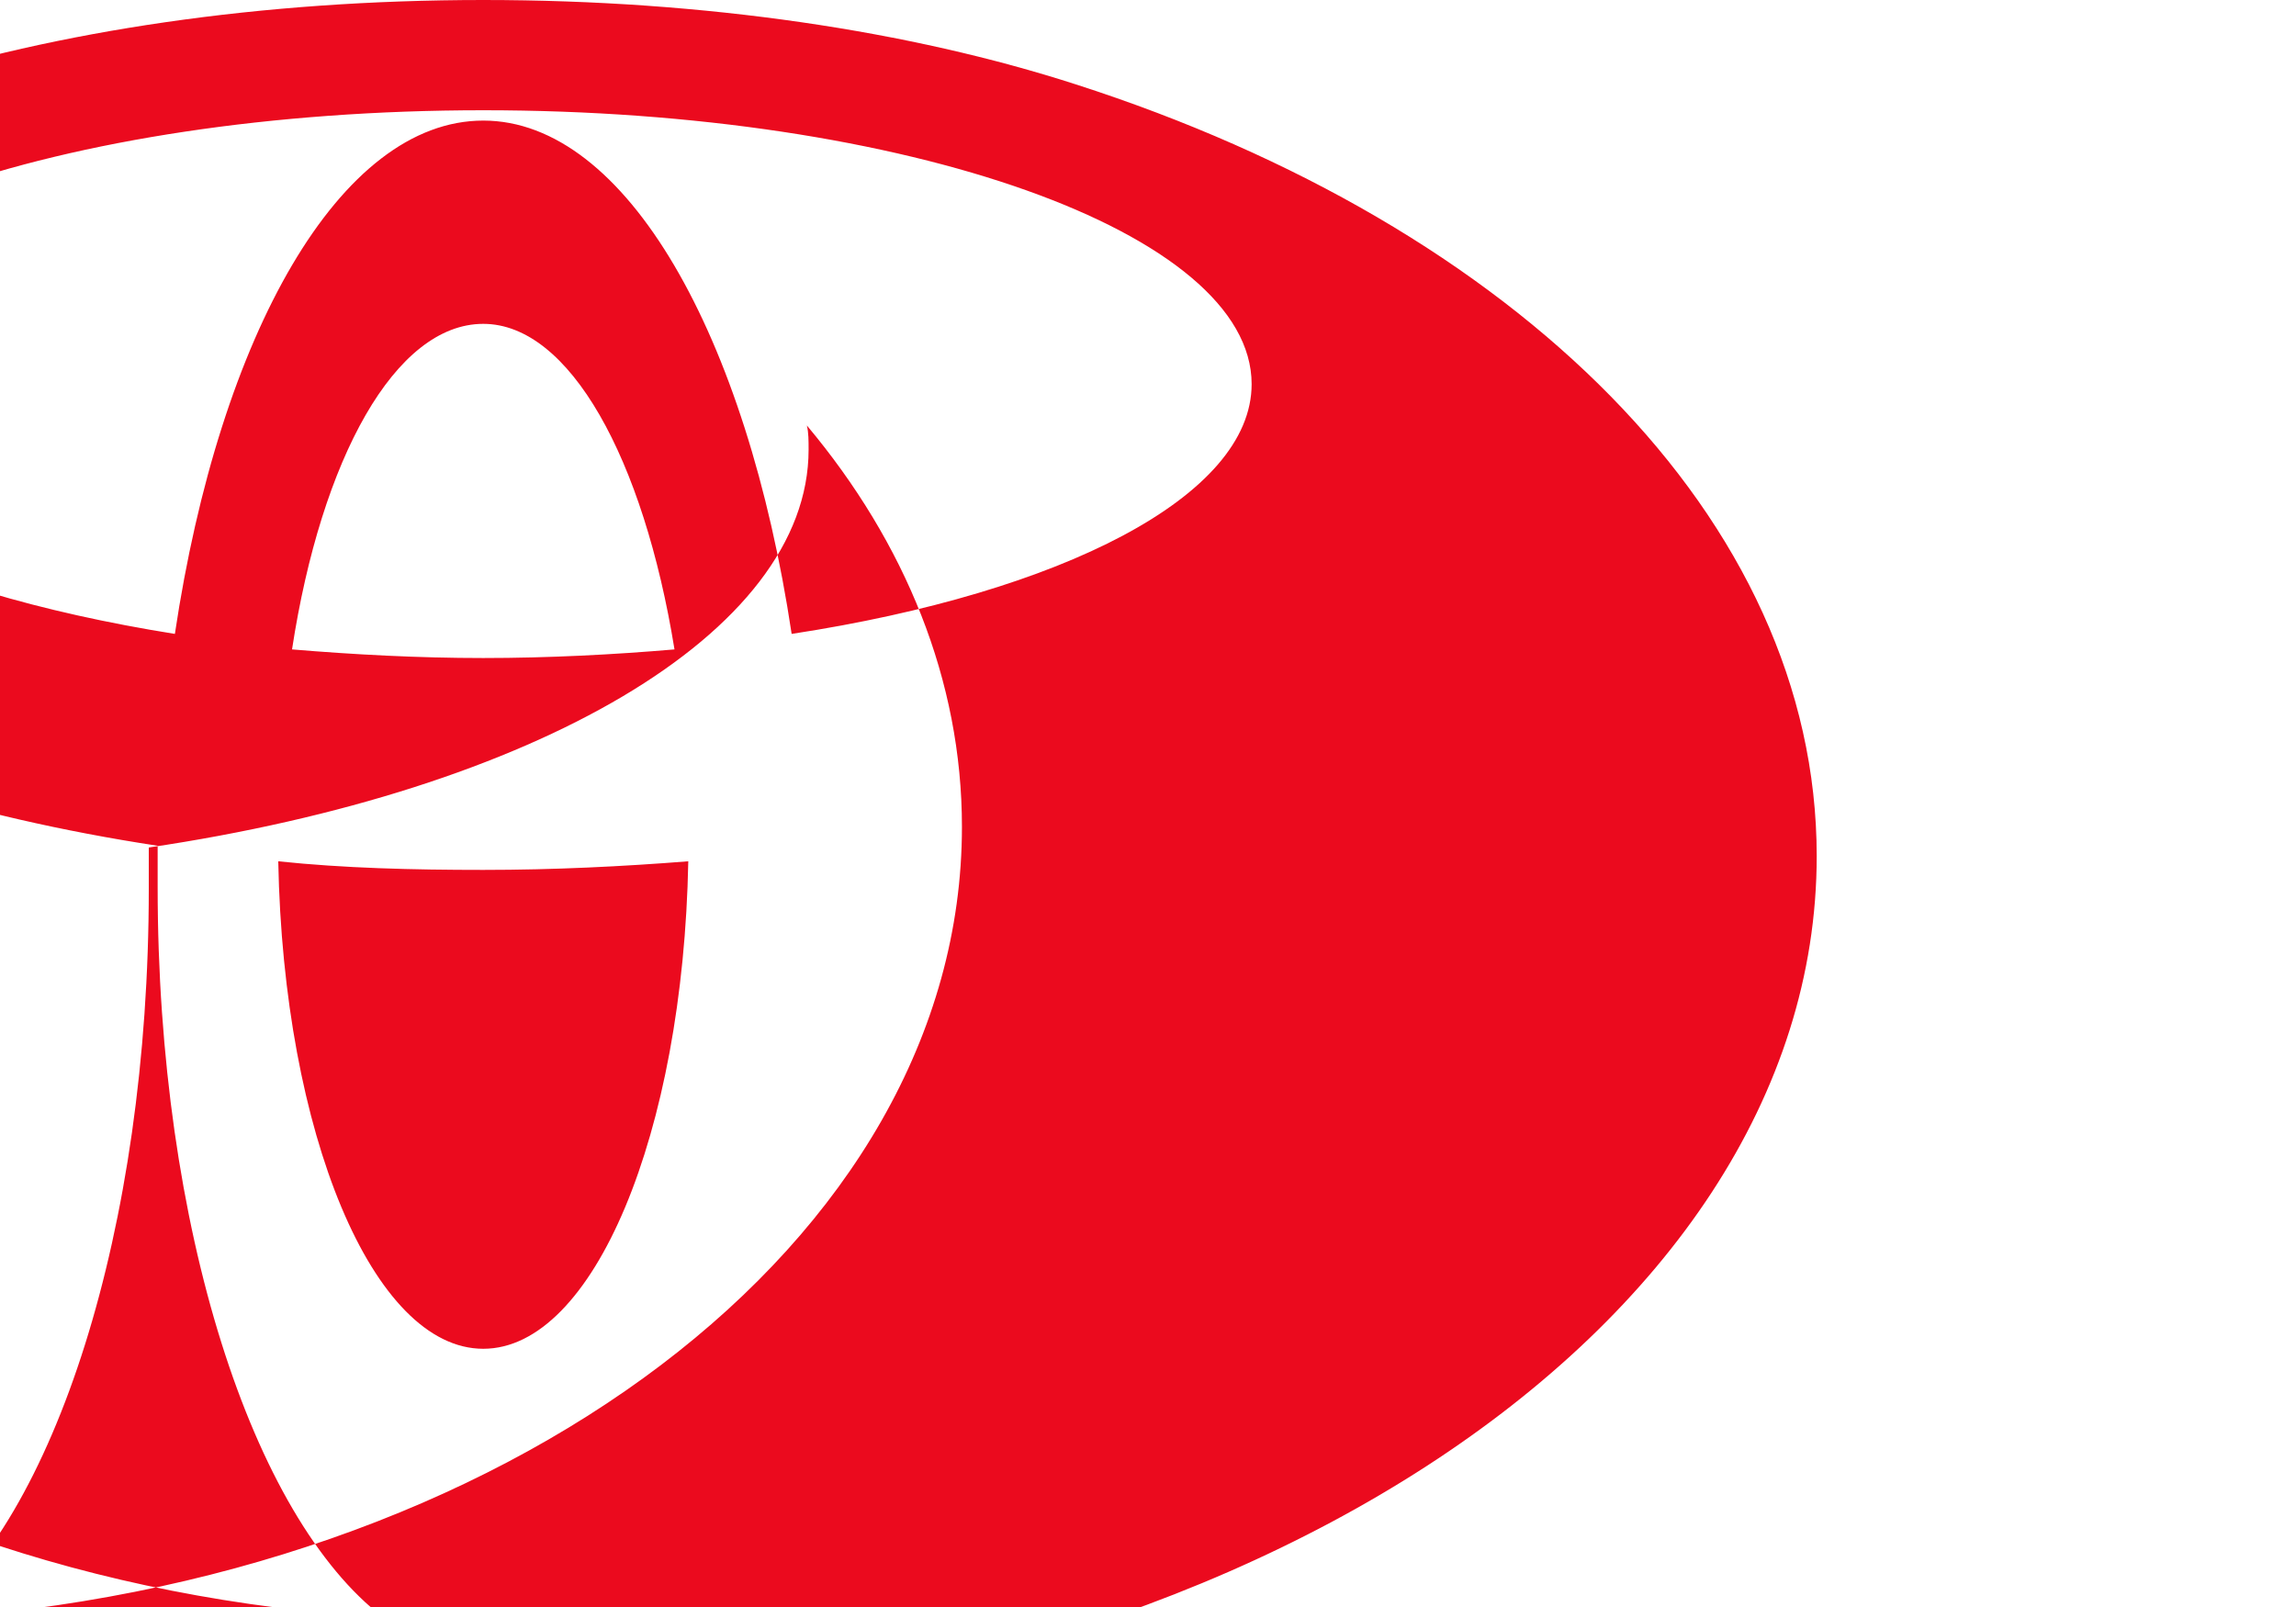
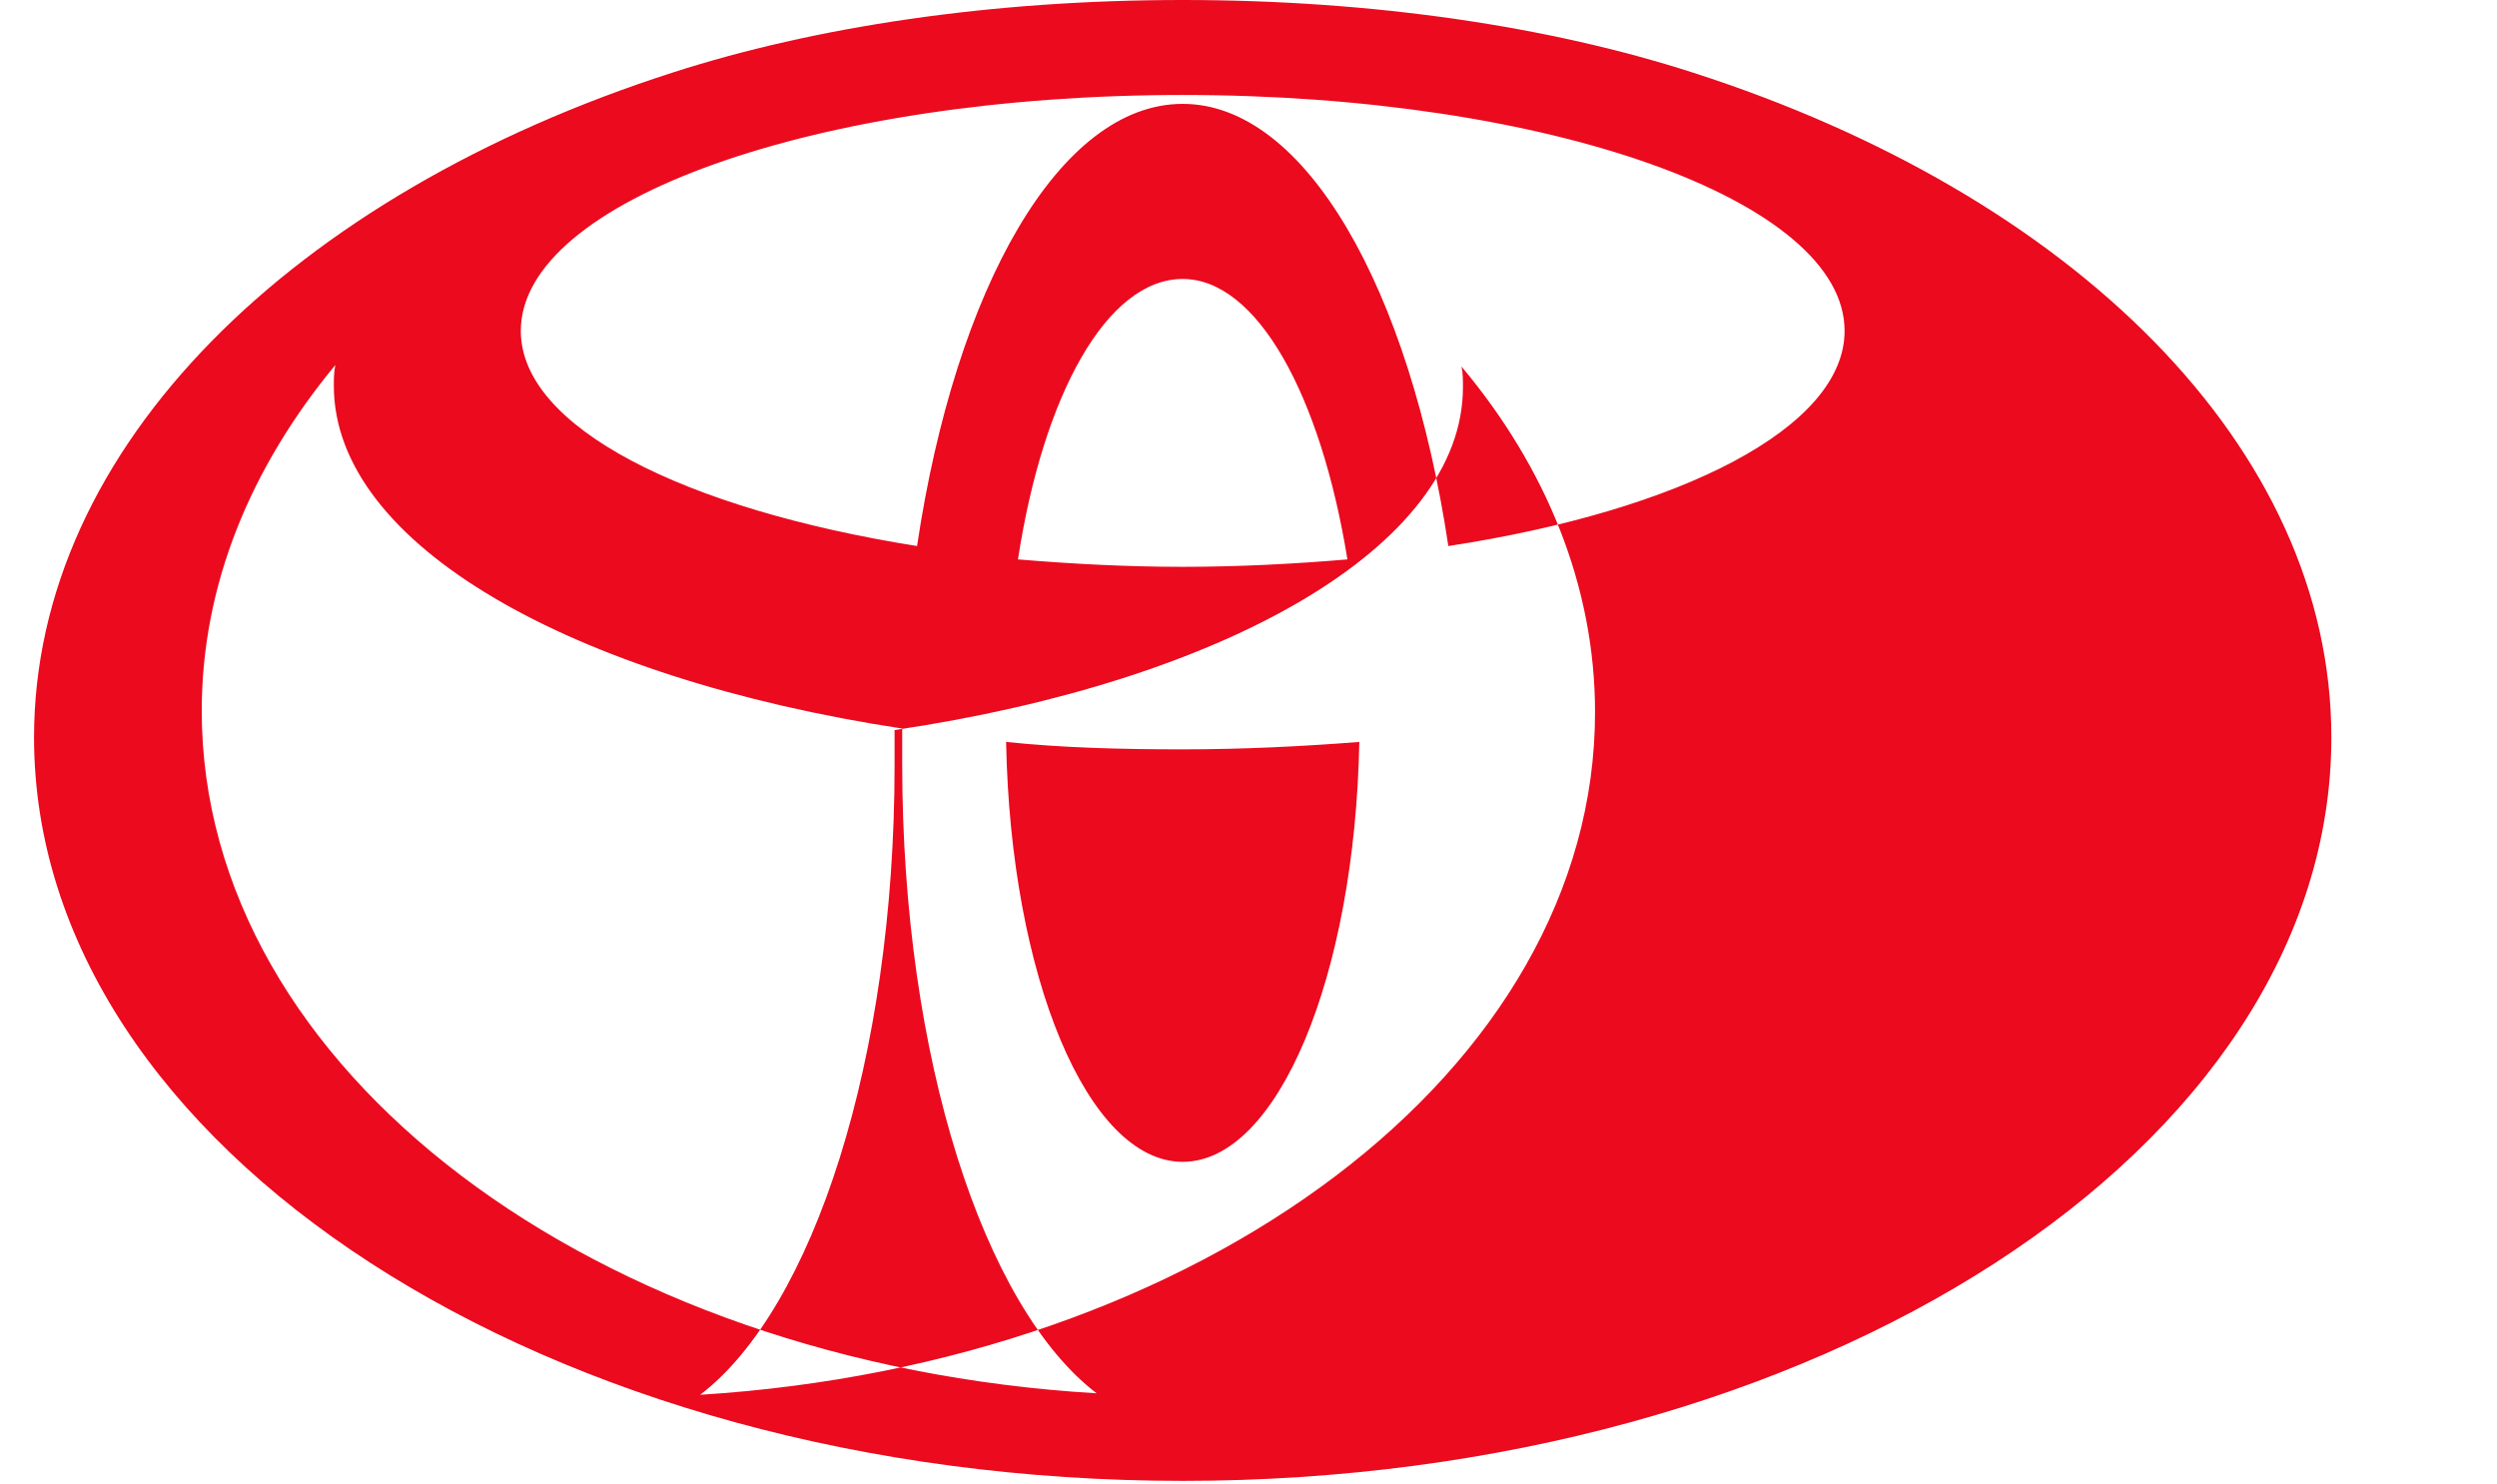
- <svg xmlns="http://www.w3.org/2000/svg" viewBox="46 0 160 112" role="img" aria-label="Toyota">
+ <svg xmlns="http://www.w3.org/2000/svg" viewBox="-16 0 202 120" role="img" aria-label="Toyota">
  <path fill="#EB0A1E" d="M120.976 5.883C109.451 2.16 95.164 0 79.677 0 64.19 0 49.903 2.161 38.378 5.883c-30.614 9.844-51.624 30.254-51.624 53.784 0 33.136 41.54 60.148 92.923 60.148 51.264 0 92.923-26.892 92.923-60.148 0-23.53-21.01-43.94-51.624-53.784zm-41.299 88.12c-7.683 0-13.926-15.007-14.286-33.975 4.562.48 9.364.6 14.286.6 4.922 0 9.725-.24 14.287-.6-.36 18.968-6.603 33.975-14.287 33.975Zm-13.326-48.742c2.04-13.326 7.203-22.69 13.326-22.69 6.003 0 11.165 9.364 13.326 22.69-4.202.36-8.764.6-13.326.6-4.562 0-9.004-.24-13.326-.6zm34.816-1.08c-3.121-20.77-11.525-35.777-21.49-35.777-9.964 0-18.368 14.887-21.49 35.776-18.848-3.001-32.055-9.604-32.055-17.408 0-10.565 24.012-19.088 53.545-19.088 29.534 0 53.545 8.523 53.545 19.088 0 7.804-13.206 14.527-32.055 17.408zM0.321 57.505c0-10.204 3.961-19.689 10.805-27.972-.12.6-.12 1.2-.12 1.68 0 12.846 19.208 23.651 45.98 27.733v2.881c0 23.771 6.604 43.94 15.728 50.904C32.135 110.33 0.32 86.56 0.32 57.506zm40.32 55.346c9.123-6.963 15.727-27.133 15.727-50.904v-2.88c26.772-3.963 45.98-14.888 45.98-27.734 0-.6 0-1.2-.12-1.68 6.844 8.163 10.806 17.768 10.806 27.973 0 28.933-31.815 52.704-72.394 55.225z" />
</svg>
